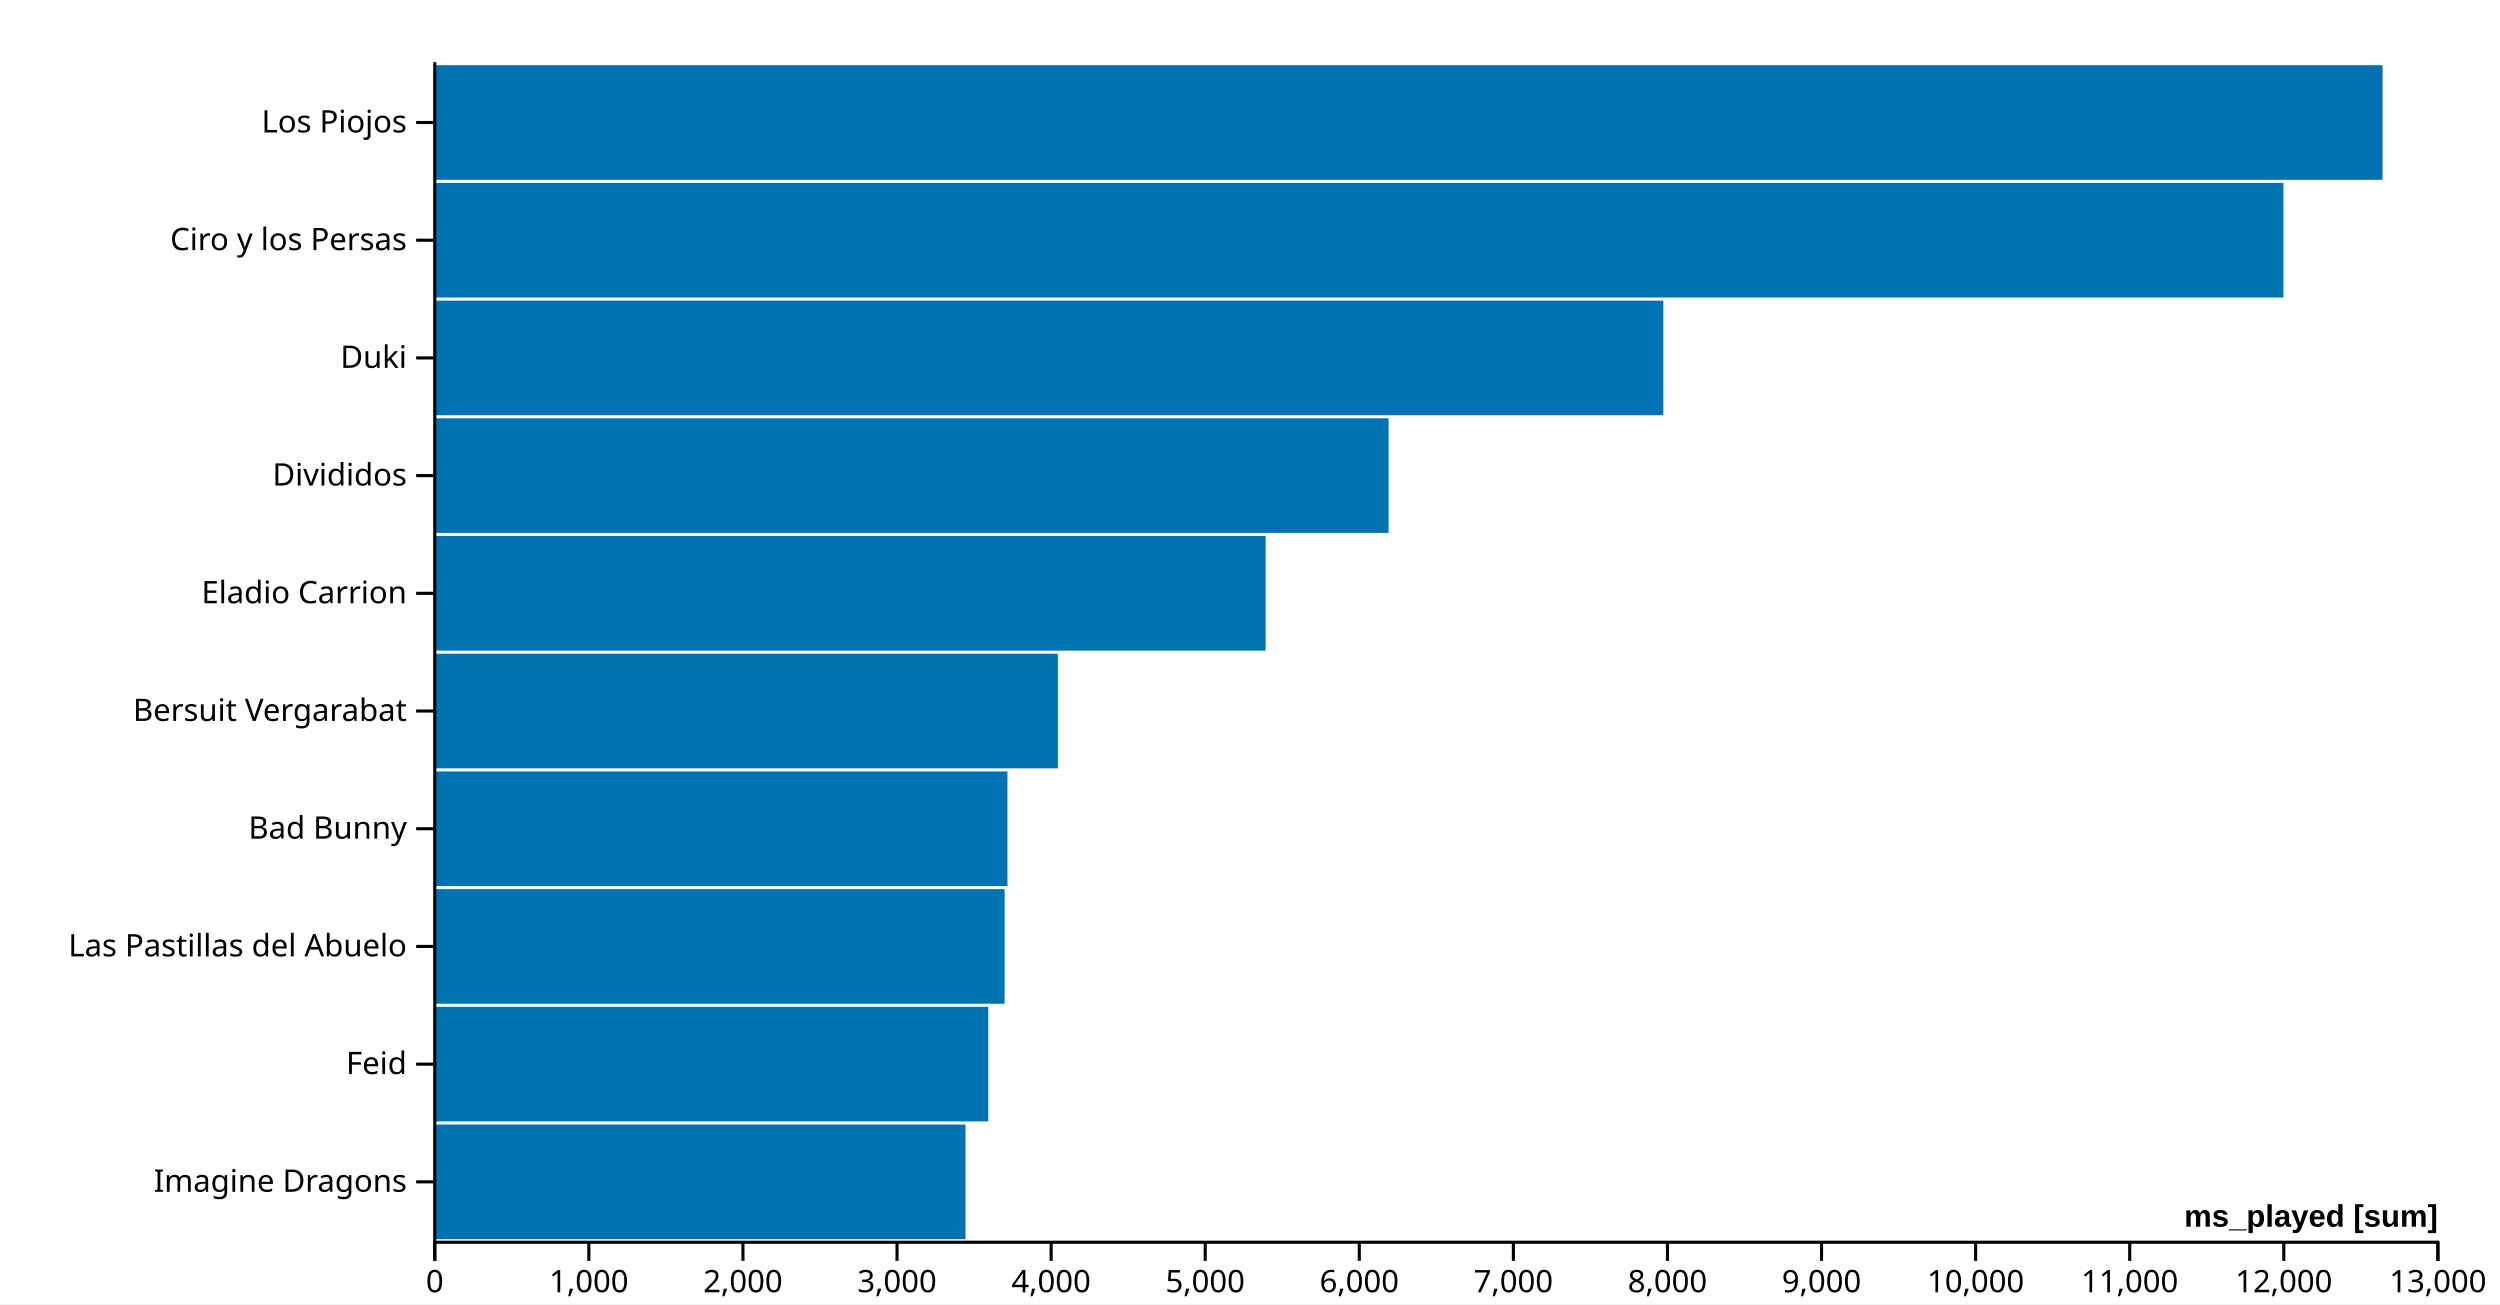
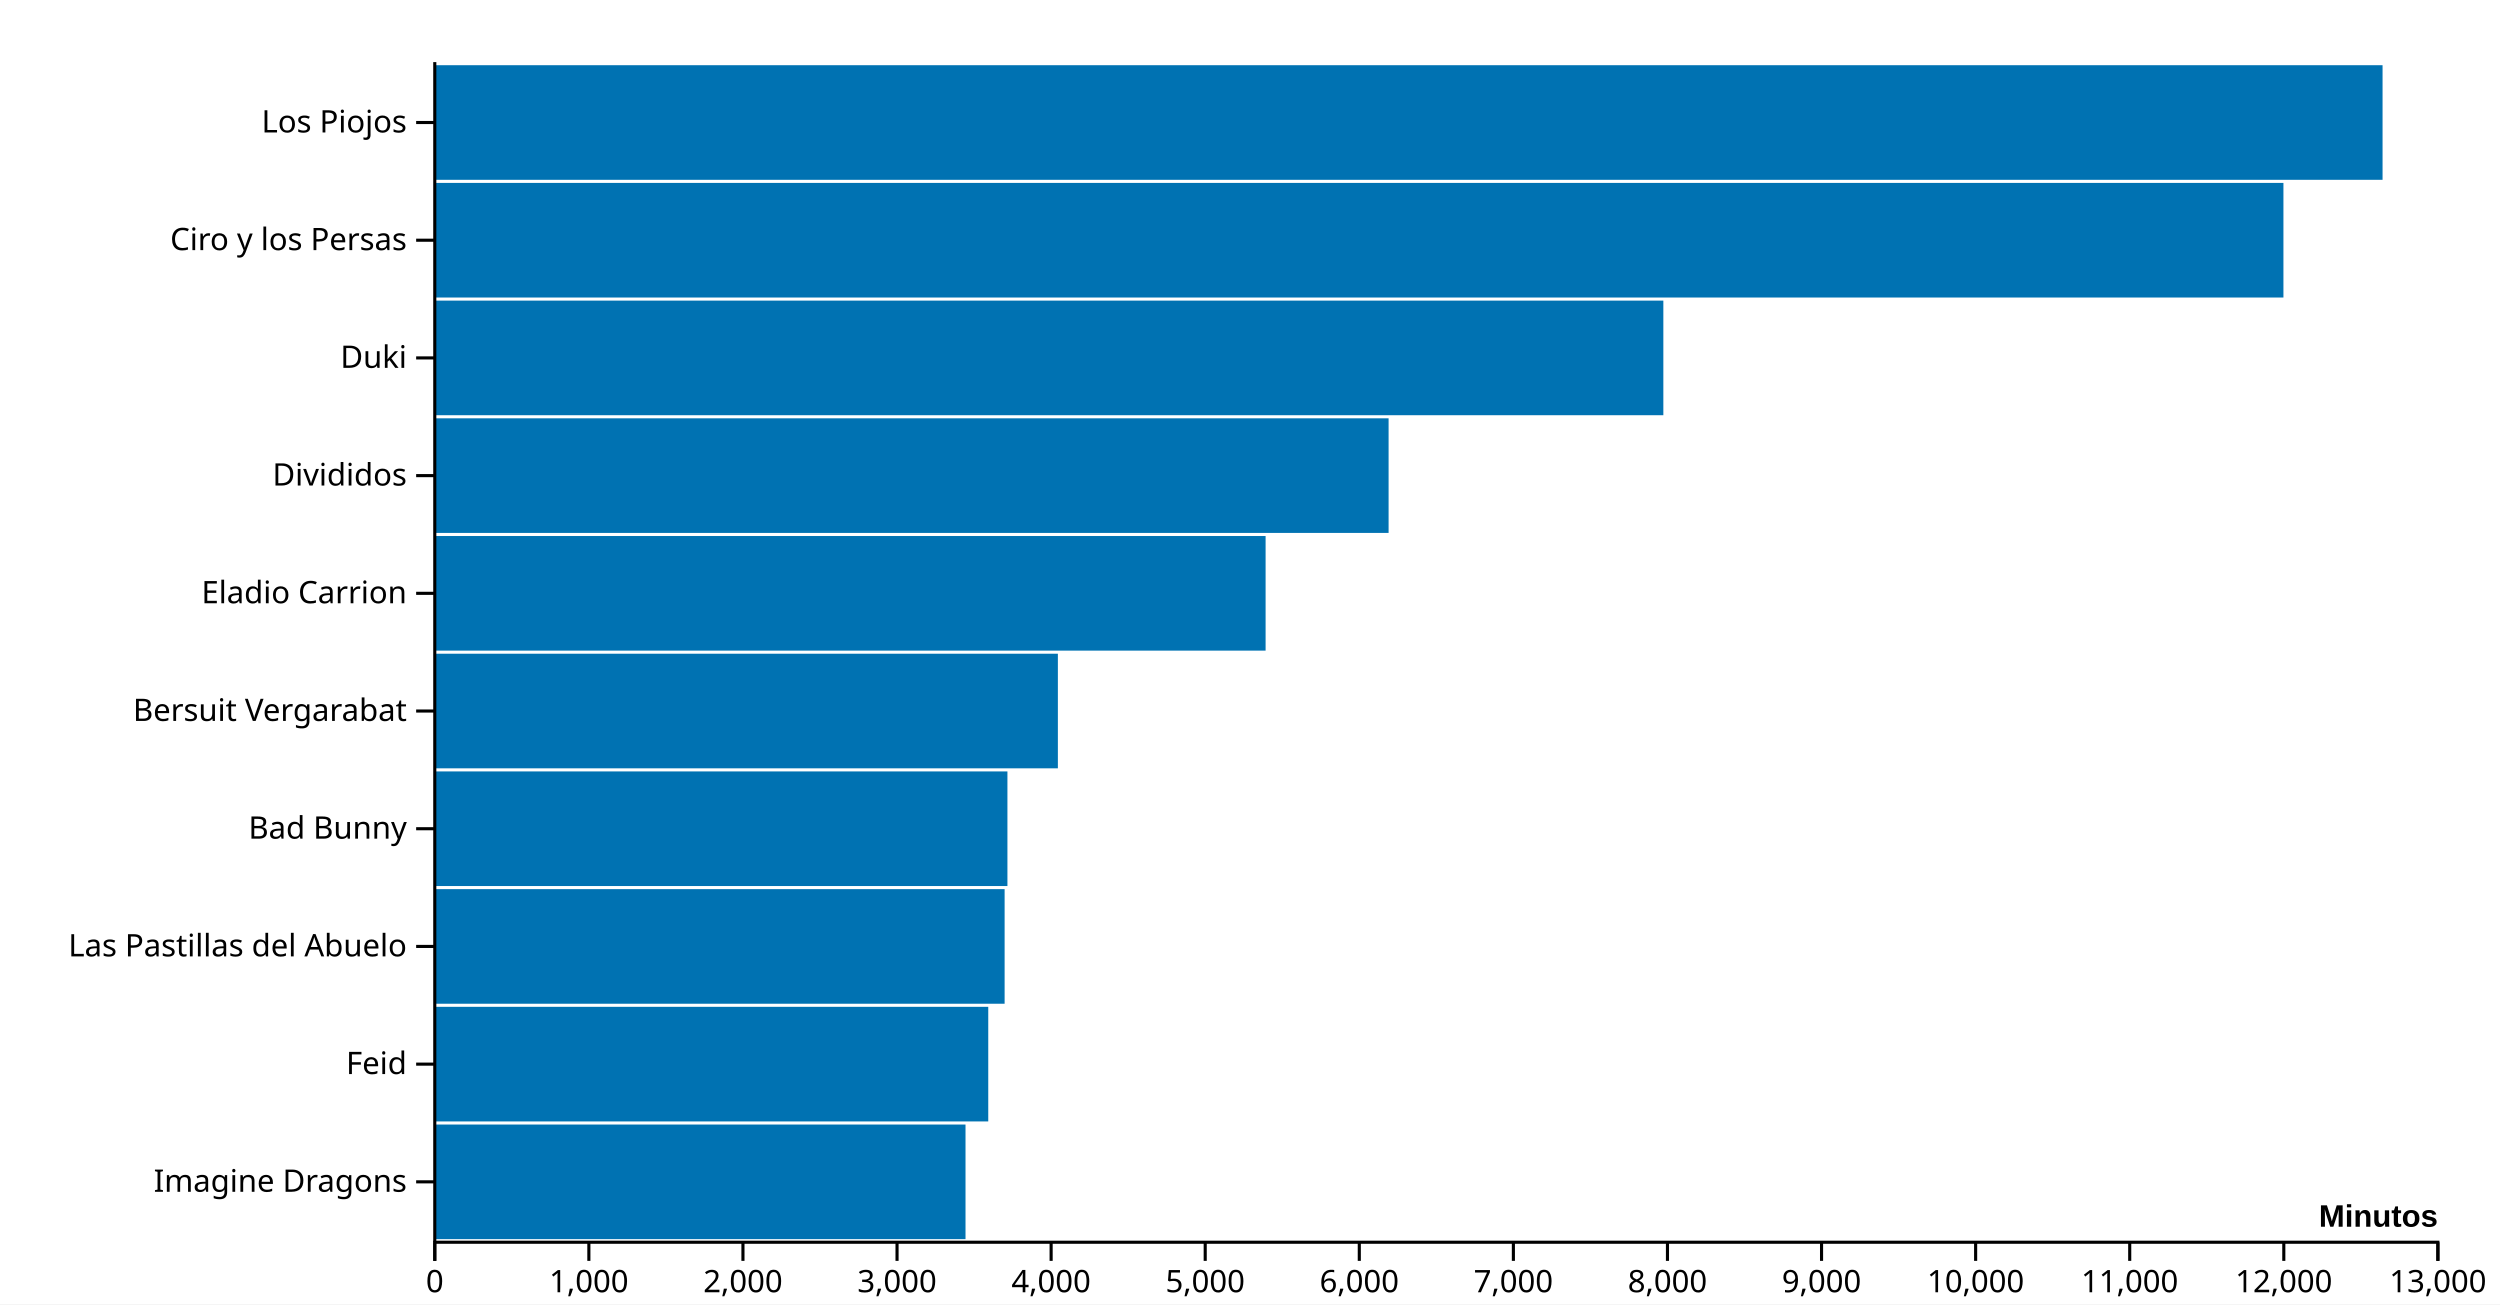
<svg xmlns="http://www.w3.org/2000/svg" width="805" height="420">
  <rect width="805" height="420" x="0" y="0" fill="#FFFFFF" id="background" />
  <g id="viz">
    <g transform="translate(0,0)">
      <g transform="translate(140,20)">
        <g class="bars">
          <rect id="undefined - Los Piojos" x="0" y="0.997" height="36.903" width="627.183" fill="#0072b2" />
          <rect id="undefined - Ciro y los Persas" x="0" y="38.898" height="36.903" width="595.264" fill="#0072b2" />
          <rect id="undefined - Duki" x="0" y="76.798" height="36.903" width="395.597" fill="#0072b2" />
          <rect id="undefined - Divididos" x="0" y="114.698" height="36.903" width="307.126" fill="#0072b2" />
          <rect id="undefined - Eladio Carrion" x="0" y="152.598" height="36.903" width="267.521" fill="#0072b2" />
          <rect id="undefined - Bersuit Vergarabat" x="0" y="190.499" height="36.903" width="200.635" fill="#0072b2" />
          <rect id="undefined - Bad Bunny" x="0" y="228.399" height="36.903" width="184.391" fill="#0072b2" />
          <rect id="undefined - Las Pastillas del Abuelo" x="0" y="266.299" height="36.903" width="183.485" fill="#0072b2" />
          <rect id="undefined - Feid" x="0" y="304.199" height="36.903" width="178.218" fill="#0072b2" />
          <rect id="undefined - Imagine Dragons" x="0" y="342.1" height="36.903" width="170.895" fill="#0072b2" />
        </g>
        <g id="xAxis" transform="translate(0,380)" fill="none" font-size="10" font-family="sans-serif" text-anchor="middle">
          <path class="domain" stroke="currentColor" d="M0,6V0H645V6" />
          <g class="tick" opacity="1" transform="translate(0,0)">
            <line stroke="currentColor" y2="6" />
            <text fill="currentColor" y="9" dy="0.71em">0</text>
          </g>
          <g class="tick" opacity="1" transform="translate(49.61538,0)">
            <line stroke="currentColor" y2="6" />
            <text fill="currentColor" y="9" dy="0.71em">1,000</text>
          </g>
          <g class="tick" opacity="1" transform="translate(99.23077,0)">
            <line stroke="currentColor" y2="6" />
            <text fill="currentColor" y="9" dy="0.71em">2,000</text>
          </g>
          <g class="tick" opacity="1" transform="translate(148.8462,0)">
            <line stroke="currentColor" y2="6" />
            <text fill="currentColor" y="9" dy="0.71em">3,000</text>
          </g>
          <g class="tick" opacity="1" transform="translate(198.4615,0)">
            <line stroke="currentColor" y2="6" />
            <text fill="currentColor" y="9" dy="0.71em">4,000</text>
          </g>
          <g class="tick" opacity="1" transform="translate(248.0769,0)">
            <line stroke="currentColor" y2="6" />
            <text fill="currentColor" y="9" dy="0.71em">5,000</text>
          </g>
          <g class="tick" opacity="1" transform="translate(297.6923,0)">
            <line stroke="currentColor" y2="6" />
            <text fill="currentColor" y="9" dy="0.71em">6,000</text>
          </g>
          <g class="tick" opacity="1" transform="translate(347.3077,0)">
            <line stroke="currentColor" y2="6" />
            <text fill="currentColor" y="9" dy="0.71em">7,000</text>
          </g>
          <g class="tick" opacity="1" transform="translate(396.9231,0)">
            <line stroke="currentColor" y2="6" />
            <text fill="currentColor" y="9" dy="0.71em">8,000</text>
          </g>
          <g class="tick" opacity="1" transform="translate(446.5385,0)">
            <line stroke="currentColor" y2="6" />
            <text fill="currentColor" y="9" dy="0.71em">9,000</text>
          </g>
          <g class="tick" opacity="1" transform="translate(496.1538,0)">
            <line stroke="currentColor" y2="6" />
            <text fill="currentColor" y="9" dy="0.71em">10,000</text>
          </g>
          <g class="tick" opacity="1" transform="translate(545.7692,0)">
            <line stroke="currentColor" y2="6" />
            <text fill="currentColor" y="9" dy="0.71em">11,000</text>
          </g>
          <g class="tick" opacity="1" transform="translate(595.3846,0)">
            <line stroke="currentColor" y2="6" />
            <text fill="currentColor" y="9" dy="0.71em">12,000</text>
          </g>
          <g class="tick" opacity="1" transform="translate(645,0)">
            <line stroke="currentColor" y2="6" />
            <text fill="currentColor" y="9" dy="0.71em">13,000</text>
          </g>
-           <text font-family="Arial, sans-serif" font-size="10" x="645" dy="-5" fill="black" font-weight="bold" text-anchor="end">ms_played [sum]</text>
+           <text font-family="Arial, sans-serif" font-size="10" x="645" dy="-5" fill="black" font-weight="bold" text-anchor="end">Minutos</text>
        </g>
        <g id="yAxis" transform="translate(0,0)" fill="none" font-size="10" font-family="sans-serif" text-anchor="end">
          <path class="domain" stroke="currentColor" d="M0,0V380" />
          <g class="tick" opacity="1" transform="translate(0,19.44882)">
            <line stroke="currentColor" x2="-6" />
            <text fill="currentColor" x="-9" dy="0.32em">Los Piojos</text>
          </g>
          <g class="tick" opacity="1" transform="translate(0,57.34908)">
            <line stroke="currentColor" x2="-6" />
            <text fill="currentColor" x="-9" dy="0.32em">Ciro y los Persas</text>
          </g>
          <g class="tick" opacity="1" transform="translate(0,95.24934)">
            <line stroke="currentColor" x2="-6" />
            <text fill="currentColor" x="-9" dy="0.32em">Duki</text>
          </g>
          <g class="tick" opacity="1" transform="translate(0,133.1496)">
            <line stroke="currentColor" x2="-6" />
            <text fill="currentColor" x="-9" dy="0.32em">Divididos</text>
          </g>
          <g class="tick" opacity="1" transform="translate(0,171.0499)">
            <line stroke="currentColor" x2="-6" />
            <text fill="currentColor" x="-9" dy="0.32em">Eladio Carrion</text>
          </g>
          <g class="tick" opacity="1" transform="translate(0,208.9501)">
            <line stroke="currentColor" x2="-6" />
            <text fill="currentColor" x="-9" dy="0.32em">Bersuit Vergarabat</text>
          </g>
          <g class="tick" opacity="1" transform="translate(0,246.8504)">
            <line stroke="currentColor" x2="-6" />
            <text fill="currentColor" x="-9" dy="0.32em">Bad Bunny</text>
          </g>
          <g class="tick" opacity="1" transform="translate(0,284.7507)">
            <line stroke="currentColor" x2="-6" />
            <text fill="currentColor" x="-9" dy="0.32em">Las Pastillas del Abuelo</text>
          </g>
          <g class="tick" opacity="1" transform="translate(0,322.6509)">
            <line stroke="currentColor" x2="-6" />
            <text fill="currentColor" x="-9" dy="0.32em">Feid</text>
          </g>
          <g class="tick" opacity="1" transform="translate(0,360.5512)">
            <line stroke="currentColor" x2="-6" />
            <text fill="currentColor" x="-9" dy="0.32em">Imagine Dragons</text>
          </g>
          <text font-family="Arial, sans-serif" font-size="10" x="4" fill="black" font-weight="bold" text-anchor="start" dominant-baseline="hanging" />
        </g>
      </g>
    </g>
  </g>
</svg>
